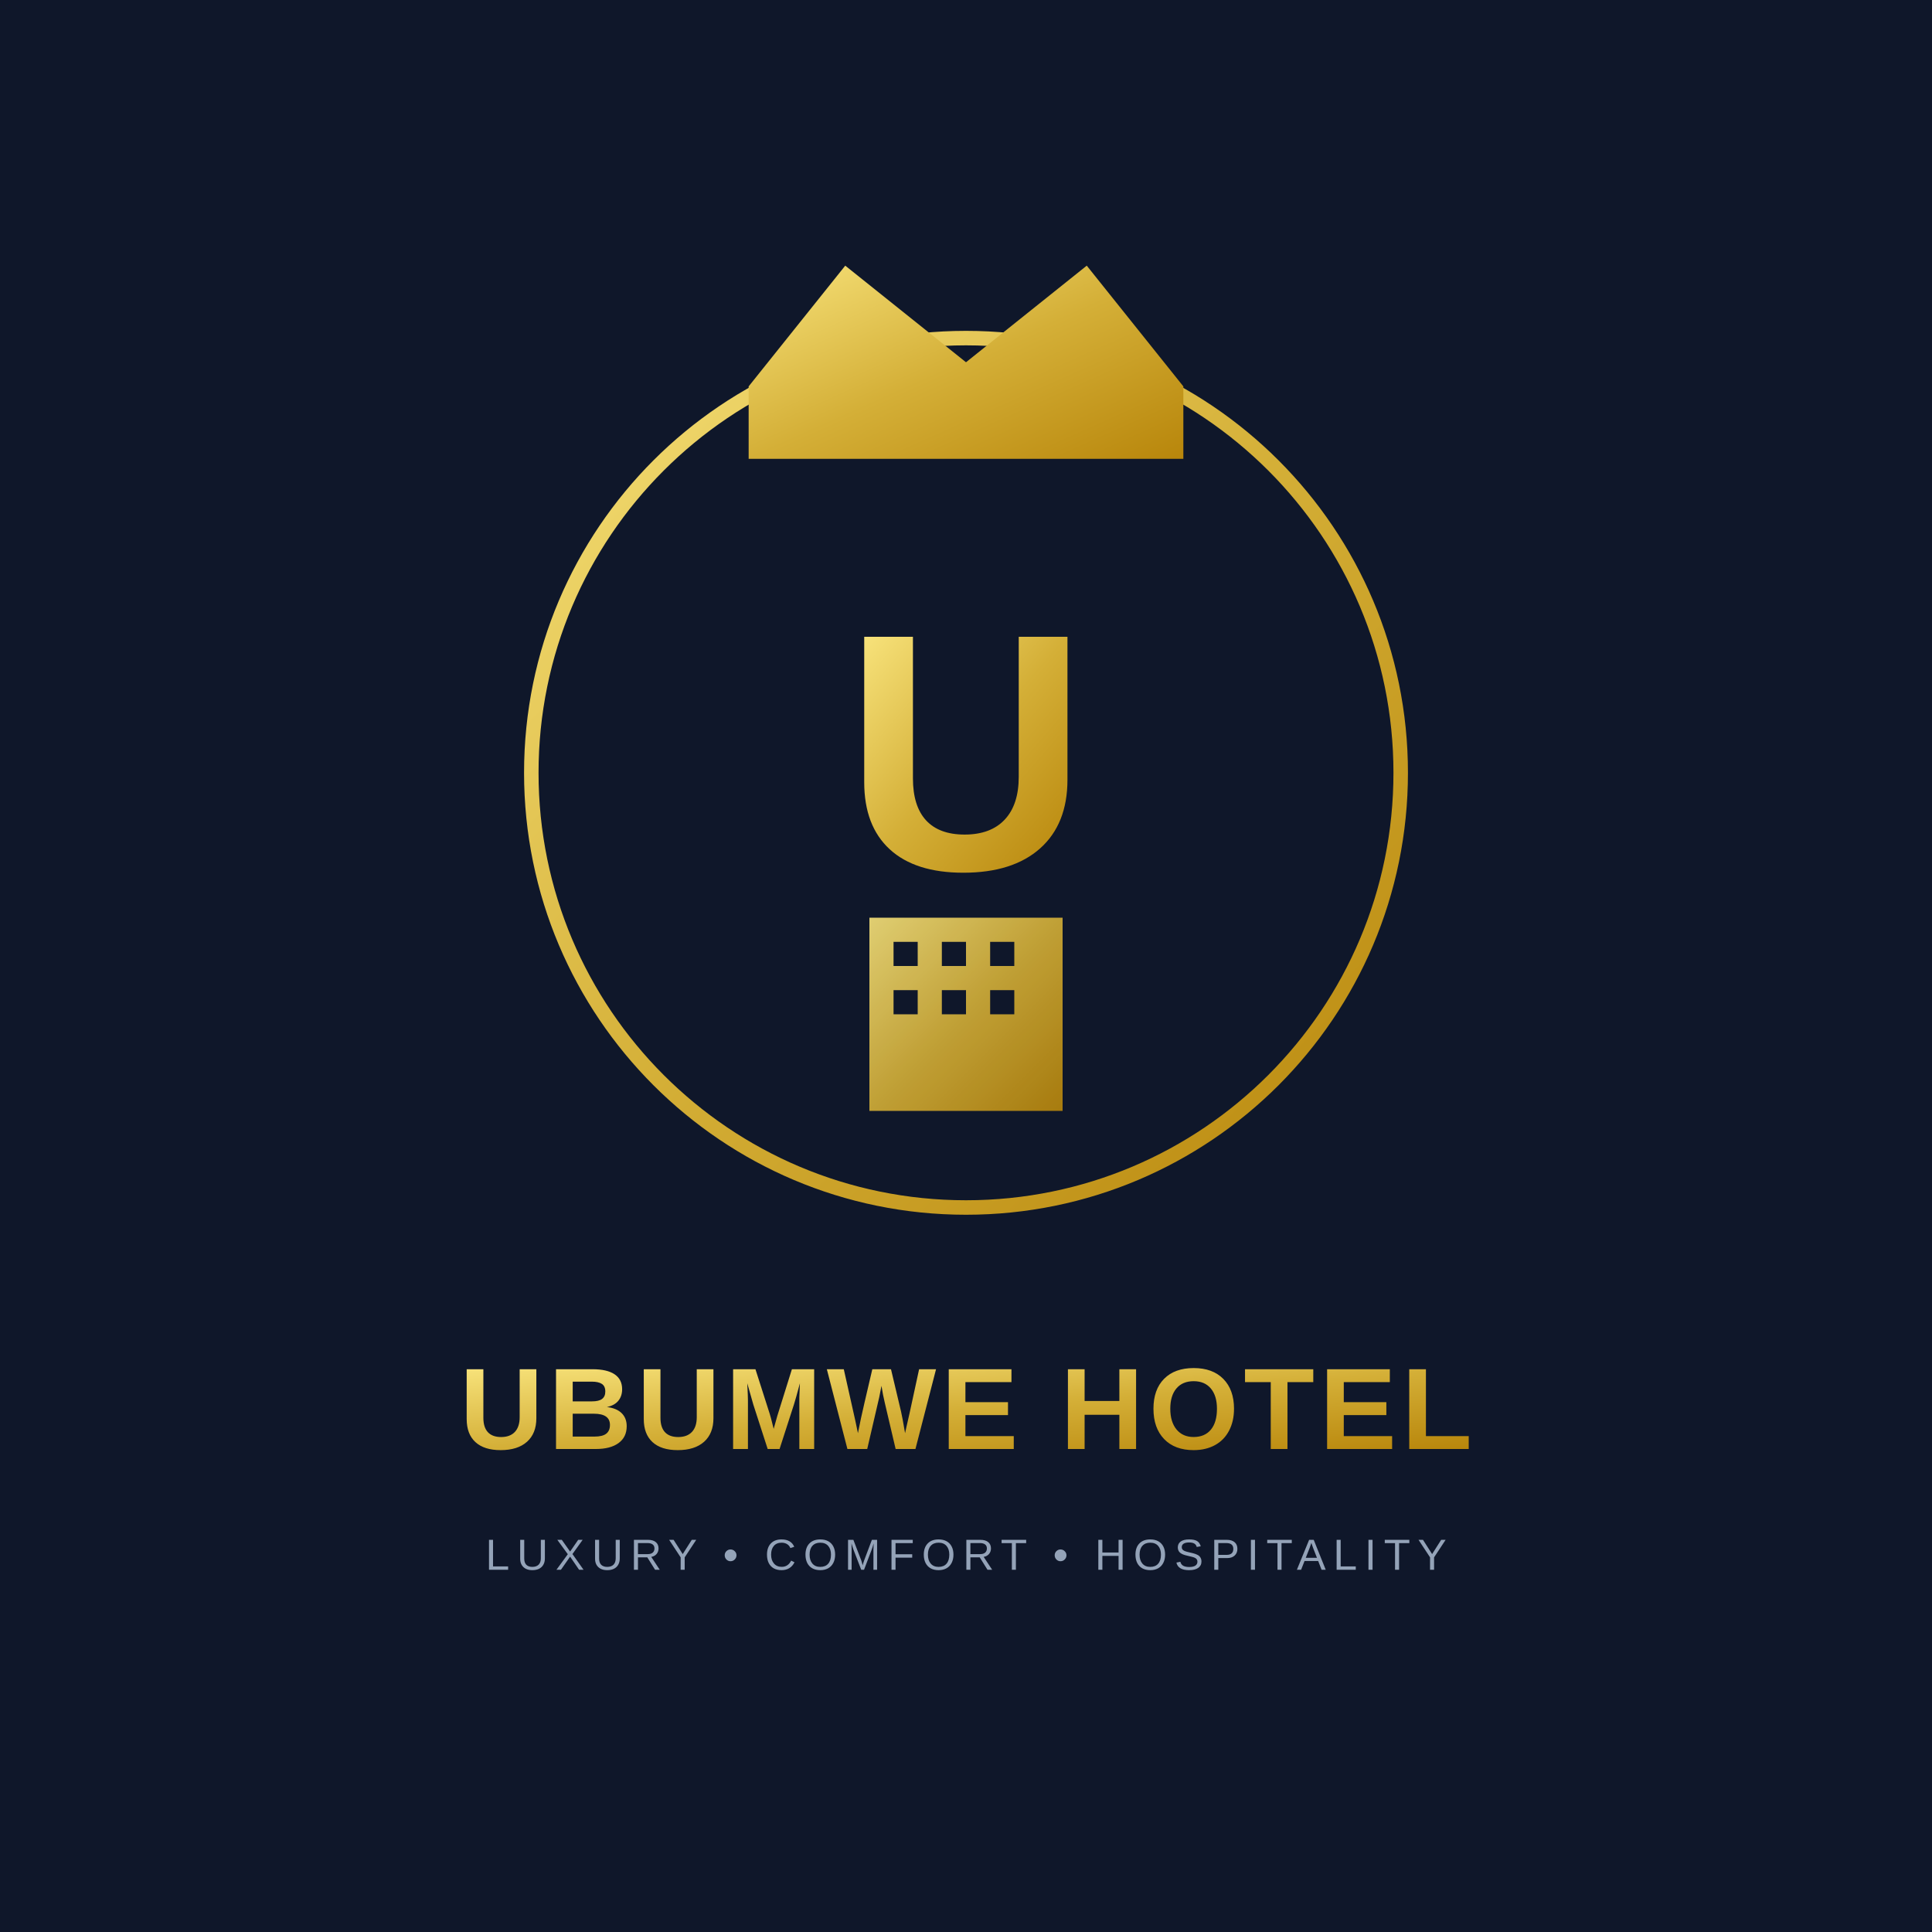
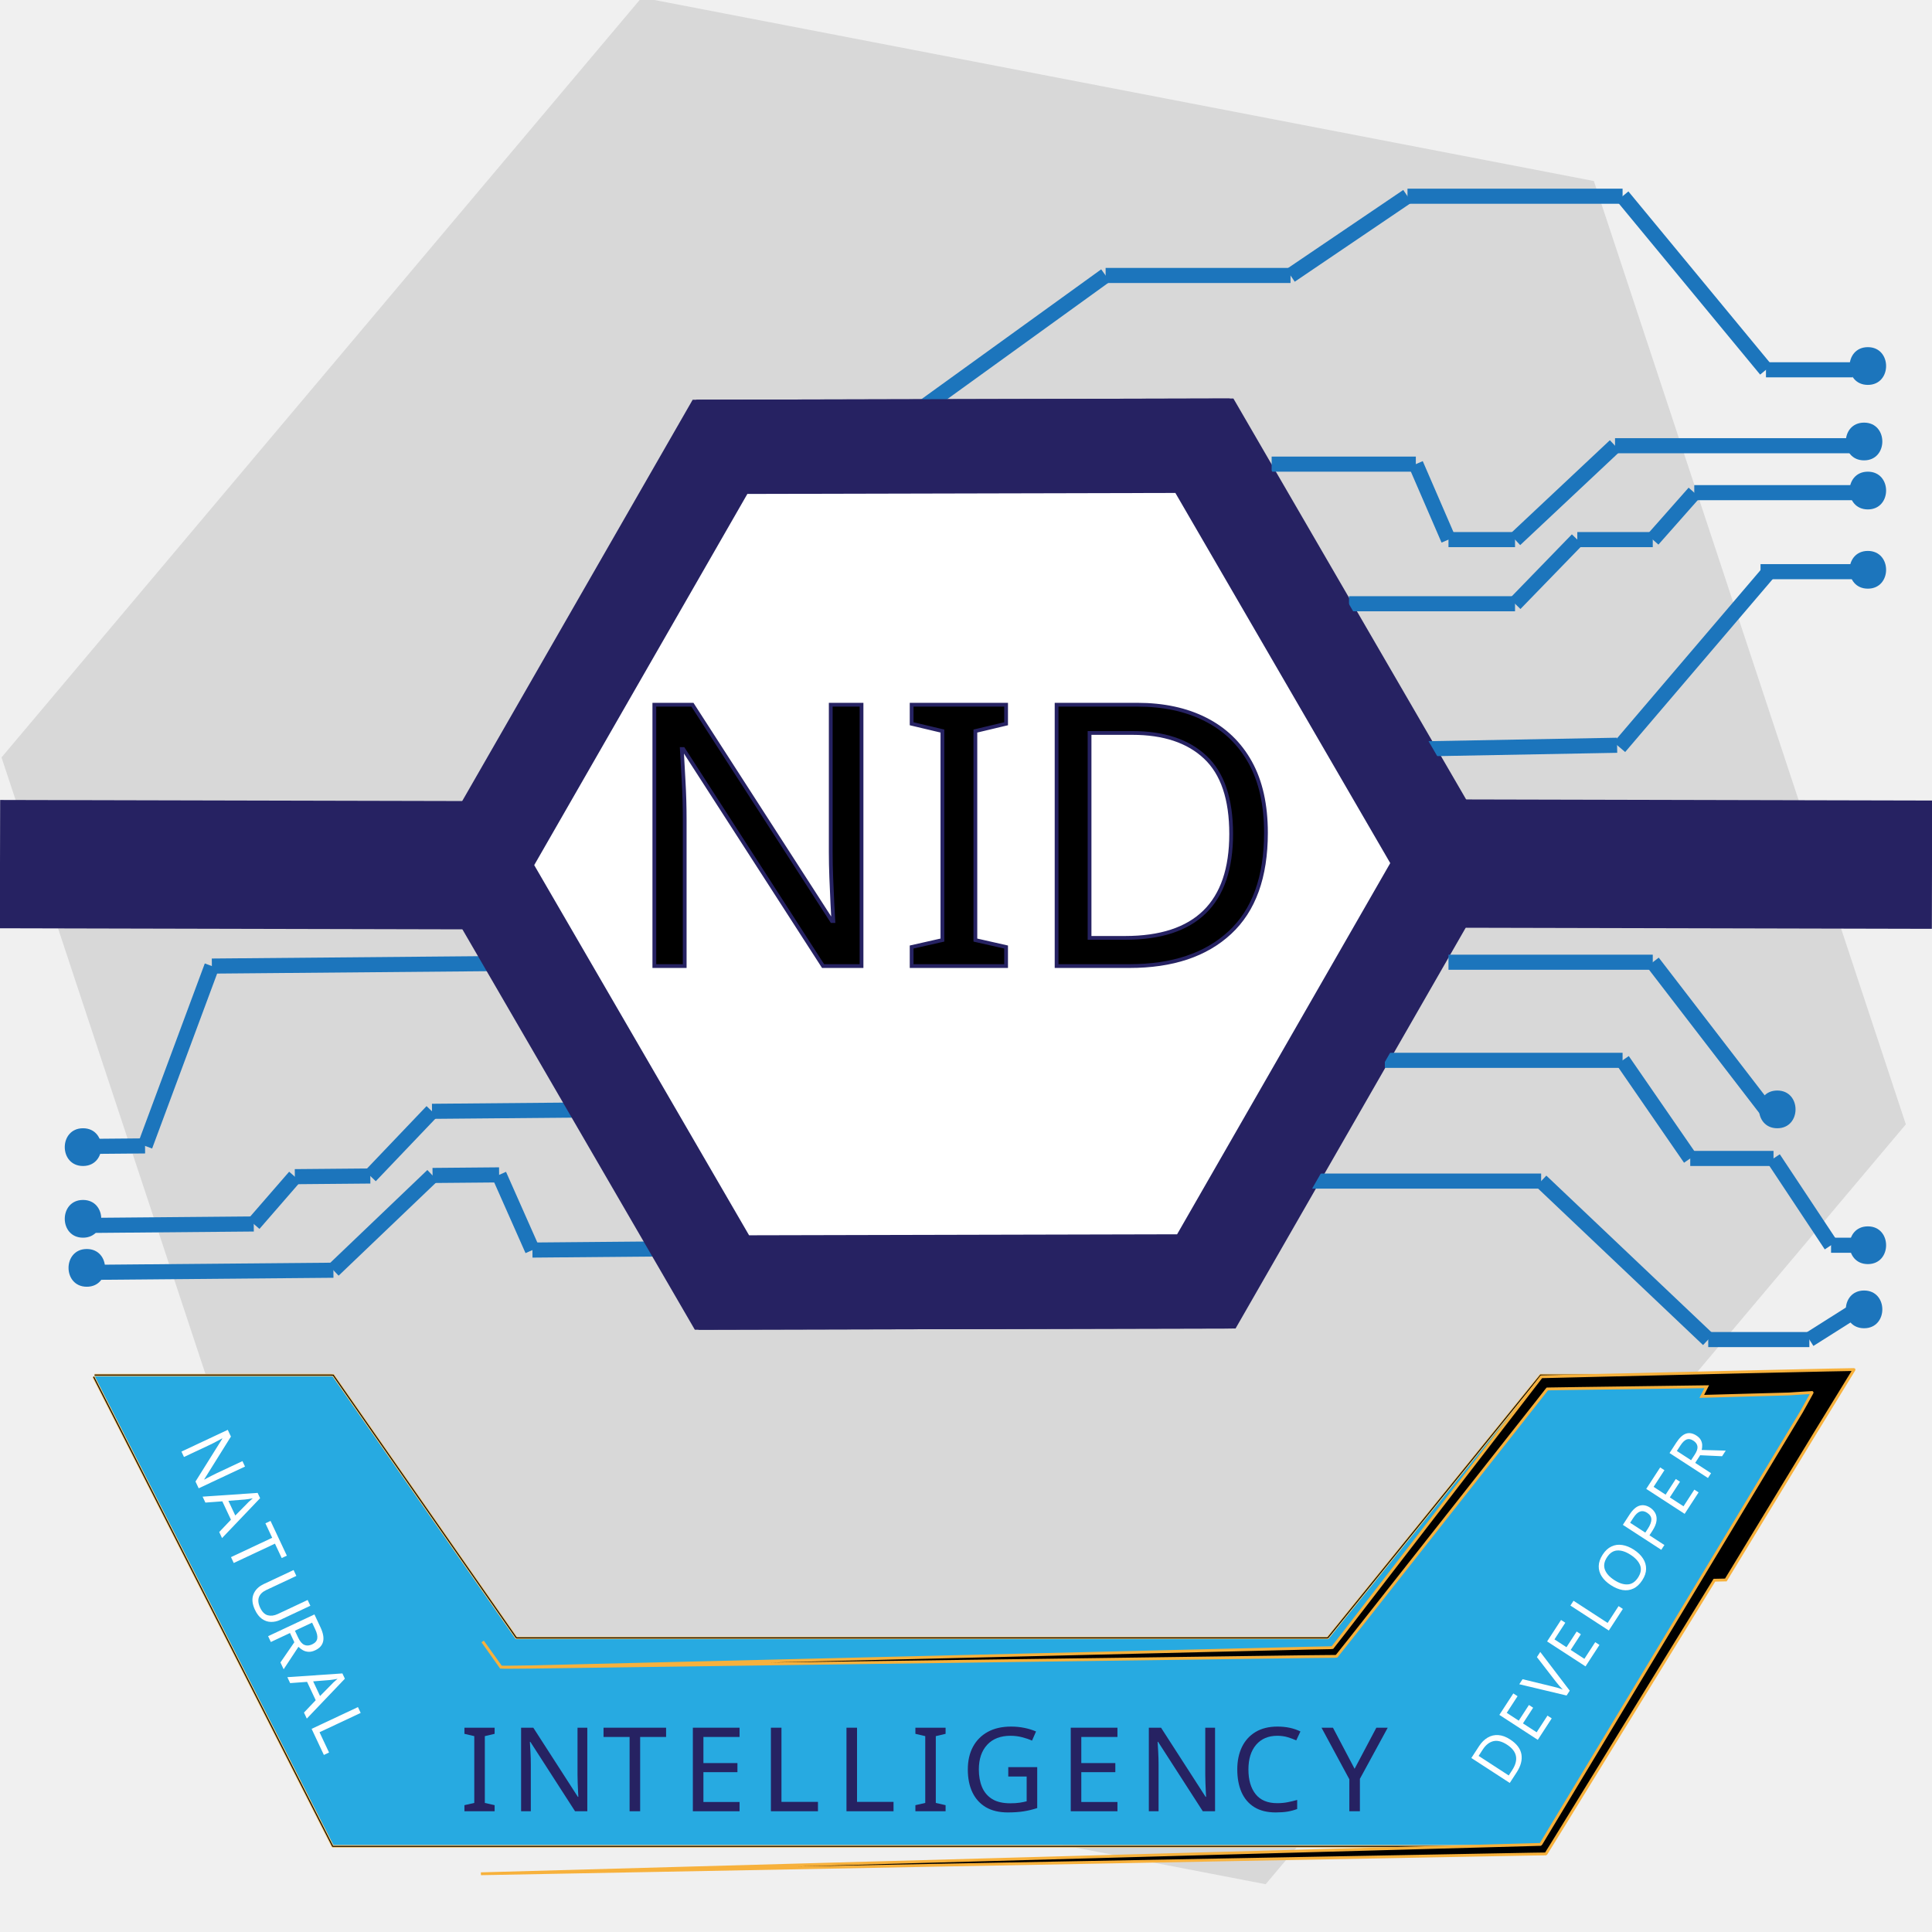
- <svg xmlns="http://www.w3.org/2000/svg" width="800" height="800" viewBox="0 0 800 800">
-   <defs>
-     <linearGradient id="gold" x1="0" y1="0" x2="1" y2="1">
-       <stop offset="0%" stop-color="#f7e27a" />
-       <stop offset="50%" stop-color="#d4af37" />
-       <stop offset="100%" stop-color="#b8860b" />
-     </linearGradient>
-     <style>
-       .title { font: bold 48px 'Arial'; fill: url(#gold); letter-spacing: 2px; }
-       .subtitle { font: 18px 'Arial'; fill: #94a3b8; letter-spacing: 3px; }
-     </style>
-   </defs>
-   <rect width="800" height="800" fill="#0f172a" />
-   <circle cx="400" cy="320" r="180" stroke="url(#gold)" stroke-width="6" fill="none" />
-   <path d="M310 160 L350 110 L400 150 L450 110 L490 160 L490 190 L310 190 Z" fill="url(#gold)" />
-   <text x="400" y="360" text-anchor="middle" font-size="140" font-weight="bold" fill="url(#gold)" font-family="Arial">U</text>
-   <rect x="360" y="380" width="80" height="80" fill="url(#gold)" opacity="0.9" />
-   <rect x="370" y="390" width="10" height="10" fill="#0f172a" />
-   <rect x="390" y="390" width="10" height="10" fill="#0f172a" />
-   <rect x="410" y="390" width="10" height="10" fill="#0f172a" />
-   <rect x="370" y="410" width="10" height="10" fill="#0f172a" />
-   <rect x="390" y="410" width="10" height="10" fill="#0f172a" />
-   <rect x="410" y="410" width="10" height="10" fill="#0f172a" />
-   <text x="400" y="600" text-anchor="middle" class="title">UBUMWE HOTEL</text>
-   <text x="400" y="650" text-anchor="middle" class="subtitle">
-     LUXURY • COMFORT • HOSPITALITY
+ <svg xmlns="http://www.w3.org/2000/svg" version="1.1" id="Layer_1" x="0px" y="0px" width="512px" height="512px" viewBox="0 0 512 512" enable-background="new 0 0 512 512" xml:space="preserve">
+   <polygon opacity="0.1" points="335.416,499.339 83.083,450.717 0.402,200.721 170.056,-0.653 422.39,47.968 505.07,297.964 " />
+   <polygon fill="#FFFFFF" stroke="#262262" stroke-width="25" stroke-miterlimit="10" points="320.189,339.584 192.326,339.881   128.137,229.298 191.811,118.416 319.674,118.119 383.863,228.702 " />
+   <line fill="none" stroke="#262262" stroke-width="34" stroke-miterlimit="10" x1="128.137" y1="229.298" x2="0" y2="229" />
+   <line fill="none" stroke="#262262" stroke-width="34" stroke-miterlimit="10" x1="512" y1="229.149" x2="383.863" y2="228.851" />
+   <line fill="none" stroke="#1C75BC" stroke-width="4" stroke-miterlimit="10" x1="239" y1="112" x2="293" y2="73" />
+   <line fill="none" stroke="#1C75BC" stroke-width="4" stroke-miterlimit="10" x1="293" y1="73" x2="342" y2="73" />
+   <line fill="none" stroke="#1C75BC" stroke-width="4" stroke-miterlimit="10" x1="342" y1="73" x2="373" y2="52" />
+   <line fill="none" stroke="#1C75BC" stroke-width="4" stroke-miterlimit="10" x1="373" y1="52" x2="430" y2="52" />
+   <line fill="none" stroke="#1C75BC" stroke-width="4" stroke-miterlimit="10" x1="430" y1="52" x2="468" y2="98" />
+   <line fill="none" stroke="#1C75BC" stroke-width="4" stroke-miterlimit="10" x1="468" y1="98" x2="491" y2="98" />
+   <line fill="#1C75BC" stroke="#1C75BC" stroke-width="4" stroke-miterlimit="10" x1="342" y1="313" x2="408.419" y2="313" />
+   <line fill="#1C75BC" stroke="#1C75BC" stroke-width="4" stroke-miterlimit="10" x1="408.419" y1="313" x2="452.699" y2="355" />
+   <line fill="#1C75BC" stroke="#1C75BC" stroke-width="4" stroke-miterlimit="10" x1="452.699" y1="355" x2="479.5" y2="355" />
+   <line fill="none" stroke="#1C75BC" stroke-width="4" stroke-miterlimit="10" x1="357.5" y1="160" x2="401.5" y2="160" />
+   <line fill="none" stroke="#1C75BC" stroke-width="4" stroke-miterlimit="10" x1="401.5" y1="160" x2="418" y2="143" />
+   <line fill="none" stroke="#1C75BC" stroke-width="4" stroke-miterlimit="10" x1="418" y1="143" x2="438" y2="143" />
+   <line fill="none" stroke="#1C75BC" stroke-width="4" stroke-miterlimit="10" x1="337" y1="123" x2="375.21" y2="123" />
+   <line fill="none" stroke="#1C75BC" stroke-width="4" stroke-miterlimit="10" x1="375.21" y1="123" x2="383.863" y2="143" />
+   <line fill="none" stroke="#1C75BC" stroke-width="4" stroke-miterlimit="10" x1="383.863" y1="143" x2="401.5" y2="143" />
+   <line fill="none" stroke="#1C75BC" stroke-width="4" stroke-miterlimit="10" x1="401.5" y1="143" x2="428" y2="118.119" />
+   <line fill="none" stroke="#1C75BC" stroke-width="4" stroke-miterlimit="10" x1="428" y1="118.119" x2="491" y2="118.119" />
+   <line fill="none" stroke="#1C75BC" stroke-width="4" stroke-miterlimit="10" x1="438" y1="143" x2="449" y2="130.559" />
+   <line fill="none" stroke="#1C75BC" stroke-width="4" stroke-miterlimit="10" x1="449" y1="130.559" x2="491" y2="130.559" />
+   <line fill="none" stroke="#1C75BC" stroke-width="4" stroke-miterlimit="10" x1="491" y1="347.727" x2="479.5" y2="355" />
+   <line fill="none" stroke="#1C75BC" stroke-width="4" stroke-miterlimit="10" x1="367" y1="281" x2="430" y2="281" />
+   <line fill="none" stroke="#1C75BC" stroke-width="4" stroke-miterlimit="10" x1="430" y1="281" x2="447.931" y2="307" />
+   <line fill="none" stroke="#1C75BC" stroke-width="4" stroke-miterlimit="10" x1="447.931" y1="307" x2="470" y2="307" />
+   <line fill="none" stroke="#1C75BC" stroke-width="4" stroke-miterlimit="10" x1="470" y1="307" x2="485.25" y2="330" />
+   <line fill="none" stroke="#1C75BC" stroke-width="4" stroke-miterlimit="10" x1="485.25" y1="330" x2="491" y2="330" />
+   <line fill="none" stroke="#1C75BC" stroke-width="4" stroke-miterlimit="10" x1="374.454" y1="198.5" x2="428.546" y2="197.5" />
+   <line fill="none" stroke="#1C75BC" stroke-width="4" stroke-miterlimit="10" x1="429.165" y1="198" x2="468.835" y2="151.5" />
+   <line fill="none" stroke="#1C75BC" stroke-width="4" stroke-miterlimit="10" x1="466.56" y1="151.5" x2="491" y2="151.5" />
+   <line fill="none" stroke="#1C75BC" stroke-width="4" stroke-miterlimit="10" x1="383.863" y1="255" x2="438" y2="255" />
+   <line fill="none" stroke="#1C75BC" stroke-width="4" stroke-miterlimit="10" x1="438" y1="255" x2="468" y2="294" />
+   <line fill="none" stroke="#1C75BC" stroke-width="4" stroke-miterlimit="10" x1="158.485" y1="294.125" x2="114.487" y2="294.51" />
+   <line fill="none" stroke="#1C75BC" stroke-width="4" stroke-miterlimit="10" x1="114.487" y1="294.51" x2="98.136" y2="311.654" />
+   <line fill="none" stroke="#1C75BC" stroke-width="4" stroke-miterlimit="10" x1="98.136" y1="311.654" x2="78.137" y2="311.829" />
+   <line fill="none" stroke="#1C75BC" stroke-width="4" stroke-miterlimit="10" x1="179.308" y1="330.944" x2="141.1" y2="331.279" />
+   <line fill="none" stroke="#1C75BC" stroke-width="4" stroke-miterlimit="10" x1="141.1" y1="331.279" x2="132.272" y2="311.355" />
+   <line fill="none" stroke="#1C75BC" stroke-width="4" stroke-miterlimit="10" x1="132.272" y1="311.355" x2="114.635" y2="311.509" />
+   <line fill="none" stroke="#1C75BC" stroke-width="4" stroke-miterlimit="10" x1="114.635" y1="311.509" x2="88.354" y2="336.622" />
+   <line fill="none" stroke="#1C75BC" stroke-width="4" stroke-miterlimit="10" x1="88.354" y1="336.622" x2="25.357" y2="337.173" />
+   <line fill="none" stroke="#1C75BC" stroke-width="4" stroke-miterlimit="10" x1="78.137" y1="311.829" x2="67.246" y2="324.365" />
+   <line fill="none" stroke="#1C75BC" stroke-width="4" stroke-miterlimit="10" x1="67.246" y1="324.365" x2="25.248" y2="324.733" />
+   <line fill="none" stroke="#1C75BC" stroke-width="4" stroke-miterlimit="10" x1="131.782" y1="255.357" x2="56.147" y2="256.019" />
+   <line fill="none" stroke="#1C75BC" stroke-width="4" stroke-miterlimit="10" x1="56.147" y1="256.019" x2="38.439" y2="303.676" />
+   <line fill="none" stroke="#1C75BC" stroke-width="4" stroke-miterlimit="10" x1="38.439" y1="303.676" x2="25.064" y2="303.793" />
+   <polygon fill="#FFFFFF" stroke="#262262" stroke-width="25" stroke-miterlimit="10" points="319.189,339.584 191.326,339.881   127.137,229.298 190.811,118.416 318.674,118.119 382.863,228.702 " />
+   <text transform="matrix(1 0 0 1 164 256.0193)" stroke="#262262" stroke-miterlimit="10" font-family="'Rockwell-Bold'" font-size="97">NID</text>
+   <g>
+     <polygon fill="#27AAE1" points="25.064,364.713 88.136,364.713 136.686,434.362 352,434.362 408.419,364.713 488.125,364.713    408.419,489 88.354,489  " />
+     <g>
+       <g>
+         <g>
+           <path fill="none" stroke="#F5BF61" stroke-width="0.65" d="M25.064,364.41h42h19.963c0.427,0.012,0.88-0.027,1.286,0.027      l0.743,1.066l1.487,2.133l2.863,4.107l5.718,8.203l11.435,16.405l22.871,32.811l1.79,2.568l0.87,1.248l0.435,0.624l0.217,0.312      c0.039,0.047,0.067,0.114,0.114,0.146h0.19h6.19h12.679h25.358h50.716H333.42h10.556h5.244h2.534      c0.123,0.037,0.165-0.096,0.237-0.166l0.199-0.246l0.399-0.492l0.797-0.984l13.262-16.372l26.578-32.811l11.817-14.588      l3.038-3.75l0.192-0.237l0.304-0.002h0.61h1.22h2.409h9.387h37.548h17.503h9.042h2.261c0.033,0.008,0.125-0.017,0.11,0.017      l-0.076,0.119l-0.153,0.238l-0.305,0.476l-0.61,0.951l-2.441,3.806l-18.935,29.525l-37.548,58.55l-10.174,15.865l-5.087,7.933      l-2.548,3.973l-1.323,2.063c-0.484,0.609-0.713,1.684-1.697,1.377h-37.829h-75.389H143.776h-38.788h-9.697h-4.95H89.08h-0.63      c-0.097-0.013-0.229,0.03-0.297-0.03l-0.143-0.281l-1.144-2.247l-8.835-17.349L42.83,400.267L24.795,364.85" />
+           <path fill="none" stroke="#000000" stroke-width="0.25" d="M25.064,364.41h42h19.963c0.427,0.012,0.88-0.027,1.286,0.027      l0.743,1.066l1.487,2.133l2.863,4.107l5.718,8.203l11.435,16.405l22.871,32.811l1.79,2.568l0.87,1.248l0.435,0.624l0.217,0.312      c0.039,0.047,0.067,0.114,0.114,0.146h0.19h6.19h12.679h25.358h50.716H333.42h10.556h5.244h2.534      c0.123,0.037,0.165-0.096,0.237-0.166l0.199-0.246l0.399-0.492l0.797-0.984l13.262-16.372l26.578-32.811l11.817-14.588      l3.038-3.75l0.192-0.237l0.304-0.002h0.61h1.22h2.409h9.387h37.548h17.503h9.042h2.261c0.033,0.008,0.125-0.017,0.11,0.017      l-0.076,0.119l-0.153,0.238l-0.305,0.476l-0.61,0.951l-2.441,3.806l-18.935,29.525l-37.548,58.55l-10.174,15.865l-5.087,7.933      l-2.548,3.973l-1.323,2.063c-0.484,0.609-0.713,1.684-1.697,1.377h-37.829h-75.389H143.776h-38.788h-9.697h-4.95H89.08h-0.63      c-0.097-0.013-0.229,0.03-0.297-0.03l-0.143-0.281l-1.144-2.247l-8.835-17.349L42.83,400.267L24.795,364.85" />
+         </g>
+         <path stroke="#F7B13C" stroke-width="0.75" d="M127.912,435.008l4.853,6.775c1.446,0.06,2.957-0.014,4.424-0.015l3.936-0.054     l8.927-0.214l17.854-0.428l35.709-0.857l71.418-1.714l71.418-1.714l5.237-0.107c0.476-0.023,0.98,0.014,1.43-0.059l0.9-1.153     l1.785-2.288l5.495-7.124l10.906-14.143l21.811-28.287l11.467-14.872l2.826-3.667l0.178-0.23l0.284-0.009l0.571-0.014     l1.149-0.028l2.328-0.056l9.387-0.225l37.548-0.901l24.349-0.542l7.117-0.136c0.251-0.058,0.04,0.137-0.003,0.24l-0.22,0.359     l-0.442,0.72l-0.889,1.449l-1.798,2.93l-7.001,11.42l-23.495,38.646l-3.042,0.064l-24.624,40.027l-10.412,16.925l-5.206,8.463     l-2.925,4.734l-0.857,1.379l-0.43,0.692c-0.08,0.101-0.125,0.264-0.234,0.313l-0.402,0.006l-3.234,0.047l-40.145,0.744     l-79.473,1.488l-158.945,2.977l158.945-4.404l79.473-2.202l39.712-1.101l2.403-0.069l0.297-0.009     c0.08-0.038,0.113-0.161,0.171-0.237l0.315-0.522l0.625-1.038l2.526-4.194l5.131-8.511l10.262-17.022l38.19-63.346l9.547-15.836     l2.345-3.894l1.047-1.87l0.963-1.738l0.45-0.82l0.217-0.398l0.107-0.196c0.008-0.05,0.144-0.17-0.008-0.132l-4.121,0.256     l-1.946,0.128l-4.621,0.128l-18.485,0.512l1.313-2.558l-33.821,0.458l-7.566,0.115l-0.583,0.014l-0.29,0.007     c-0.067,0.064-0.122,0.152-0.184,0.227l-0.716,0.929l-2.338,2.977l-10.466,13.284l-22.101,28.052l-11.051,14.026l-5.612,7.12     l-2.231,2.802l-1.12,1.406c-0.557,0.084-1.181,0.032-1.769,0.055l-6,0.06l-71.418,0.967l-71.418,0.967l-35.709,0.484     l-17.854,0.242l-8.927,0.121l-3.952,0.03c-1.472-0.007-2.986,0.059-4.432-0.009L127.912,435.008z" />
+       </g>
+     </g>
+   </g>
+   <line fill="none" x1="106.311" y1="480" x2="375.21" y2="480" />
+   <text transform="matrix(1 0 0 1 106.3413 480)">
+     <tspan x="0" y="0" font-family="'Rockwell-Bold'" font-size="31"> </tspan>
+     <tspan x="7.757" y="0" font-family="'Rockwell-Bold'" font-size="31"> </tspan>
+     <tspan x="15.503" y="0" fill="#262262" font-family="'Rockwell-Bold'" font-size="31">I</tspan>
+     <tspan x="28.754" y="0" fill="#262262" font-family="'Rockwell-Bold'" font-size="31">N</tspan>
+     <tspan x="53.291" y="0" fill="#262262" font-family="'Rockwell-Bold'" font-size="31">T</tspan>
+     <tspan x="74.274" y="0" fill="#262262" font-family="'Rockwell-Bold'" font-size="31">E</tspan>
+     <tspan x="94.956" y="0" fill="#262262" font-family="'Rockwell-Bold'" font-size="31">L</tspan>
+     <tspan x="114.985" y="0" fill="#262262" font-family="'Rockwell-Bold'" font-size="31">L</tspan>
+     <tspan x="135.015" y="0" fill="#262262" font-family="'Rockwell-Bold'" font-size="31">I</tspan>
+     <tspan x="148.251" y="0" fill="#262262" font-family="'Rockwell-Bold'" font-size="31">G</tspan>
+     <tspan x="174.417" y="0" fill="#262262" font-family="'Rockwell-Bold'" font-size="31">E</tspan>
+     <tspan x="195.112" y="0" fill="#262262" font-family="'Rockwell-Bold'" font-size="31">N</tspan>
+     <tspan x="219.66" y="0" fill="#262262" font-family="'Rockwell-Bold'" font-size="31">C</tspan>
+     <tspan x="243.874" y="0" fill="#262262" font-family="'Rockwell-Bold'" font-size="31">Y</tspan>
  </text>
+   <line fill="none" x1="47.293" y1="383" x2="88.136" y2="470" />
+   <text transform="matrix(0.425 0.9052 -0.9052 0.425 47.3008 383.0166)">
+     <tspan x="0" y="0" fill="#FFFFFF" font-family="'Rockwell-Bold'" font-size="19">N</tspan>
+     <tspan x="15.038" y="0.001" fill="#FFFFFF" font-family="'Rockwell-Bold'" font-size="19" rotate="0.001">A</tspan>
+     <tspan x="28.319" y="0.001" fill="#FFFFFF" font-family="'Rockwell-Bold'" font-size="19" rotate="0.001">T</tspan>
+     <tspan x="41.186" y="0.001" fill="#FFFFFF" font-family="'Rockwell-Bold'" font-size="19" rotate="0.001">U</tspan>
+     <tspan x="54.044" y="0.001" fill="#FFFFFF" font-family="'Rockwell-Bold'" font-size="19">R</tspan>
+     <tspan x="67.89" y="0.001" fill="#FFFFFF" font-family="'Rockwell-Bold'" font-size="19" rotate="0">A</tspan>
+     <tspan x="81.172" y="0.001" fill="#FFFFFF" font-family="'Rockwell-Bold'" font-size="19" rotate="0.001">L</tspan>
+   </text>
+   <line fill="none" x1="396.858" y1="477.5" x2="463.142" y2="375.5" />
+   <text transform="matrix(0.5449 -0.8385 0.8385 0.5449 396.8779 477.4668)">
+     <tspan x="0" y="0" fill="#FFFFFF" font-family="'Rockwell-Bold'" font-size="17"> </tspan>
+     <tspan x="4.264" y="0" fill="#FFFFFF" font-family="'Rockwell-Bold'" font-size="17" rotate="0.001">D</tspan>
+     <tspan x="17.889" y="0" fill="#FFFFFF" font-family="'Rockwell-Bold'" font-size="17">E</tspan>
+     <tspan x="29.231" y="0.001" fill="#FFFFFF" font-family="'Rockwell-Bold'" font-size="17" rotate="0">V</tspan>
+     <tspan x="41.105" y="0" fill="#FFFFFF" font-family="'Rockwell-Bold'" font-size="17" rotate="0">E</tspan>
+     <tspan x="52.443" y="0.002" fill="#FFFFFF" font-family="'Rockwell-Bold'" font-size="17" rotate="0.001">L</tspan>
+     <tspan x="63.442" y="0.001" fill="#FFFFFF" font-family="'Rockwell-Bold'" font-size="17" rotate="0.001">O</tspan>
+     <tspan x="77.948" y="0" fill="#FFFFFF" font-family="'Rockwell-Bold'" font-size="17">P</tspan>
+     <tspan x="89.316" y="0.001" fill="#FFFFFF" font-family="'Rockwell-Bold'" font-size="17" rotate="0.001">E</tspan>
+     <tspan x="100.647" y="0.001" fill="#FFFFFF" font-family="'Rockwell-Bold'" font-size="17">R</tspan>
+   </text>
+   <path fill="#1C75BC" d="M495,92c-6.449,0-6.449,10,0,10S501.449,92,495,92z" />
+   <path fill="#1C75BC" d="M494,112c-6.449,0-6.449,10,0,10S500.449,112,494,112z" />
+   <path fill="#1C75BC" d="M495,125c-6.449,0-6.449,10,0,10S501.449,125,495,125z" />
+   <path fill="#1C75BC" d="M495,146c-6.449,0-6.449,10,0,10S501.449,146,495,146z" />
+   <path fill="#1C75BC" d="M471,289c-6.449,0-6.449,10,0,10S477.449,289,471,289z" />
+   <path fill="#1C75BC" d="M495,325c-6.449,0-6.449,10,0,10S501.449,325,495,325z" />
+   <path fill="#1C75BC" d="M494,342c-6.449,0-6.449,10,0,10S500.449,342,494,342z" />
+   <path fill="#1C75BC" d="M22,299c-6.449,0-6.449,10,0,10S28.449,299,22,299z" />
+   <path fill="#1C75BC" d="M22,318c-6.449,0-6.449,10,0,10S28.449,318,22,318z" />
+   <path fill="#1C75BC" d="M23,331c-6.449,0-6.449,10,0,10S29.449,331,23,331z" />
</svg>
